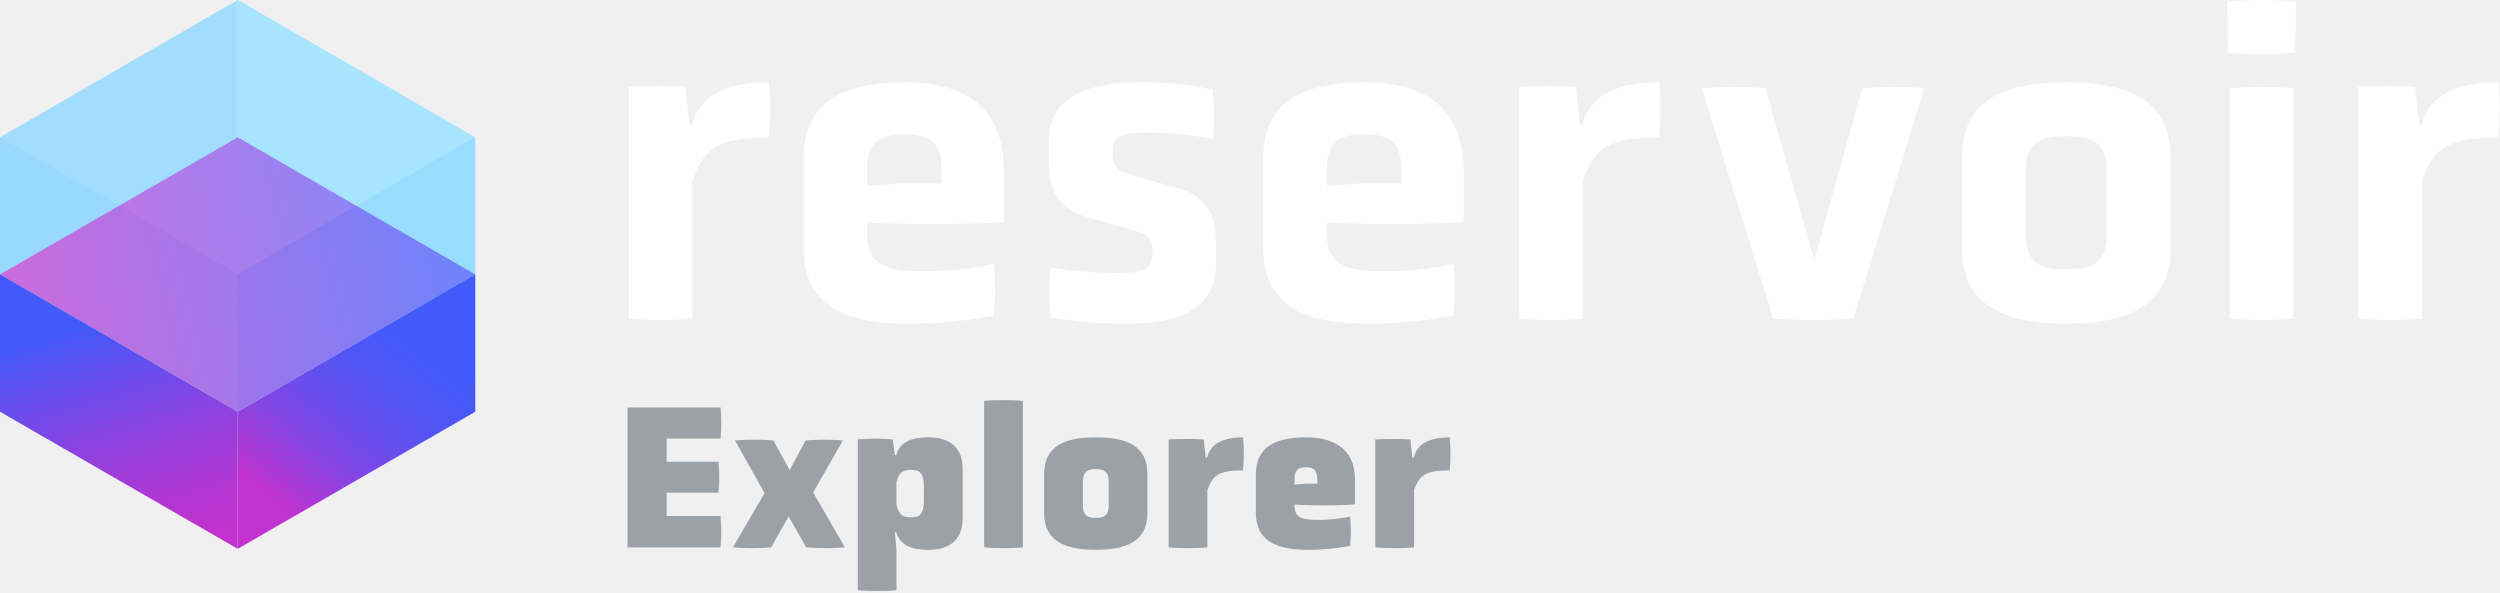
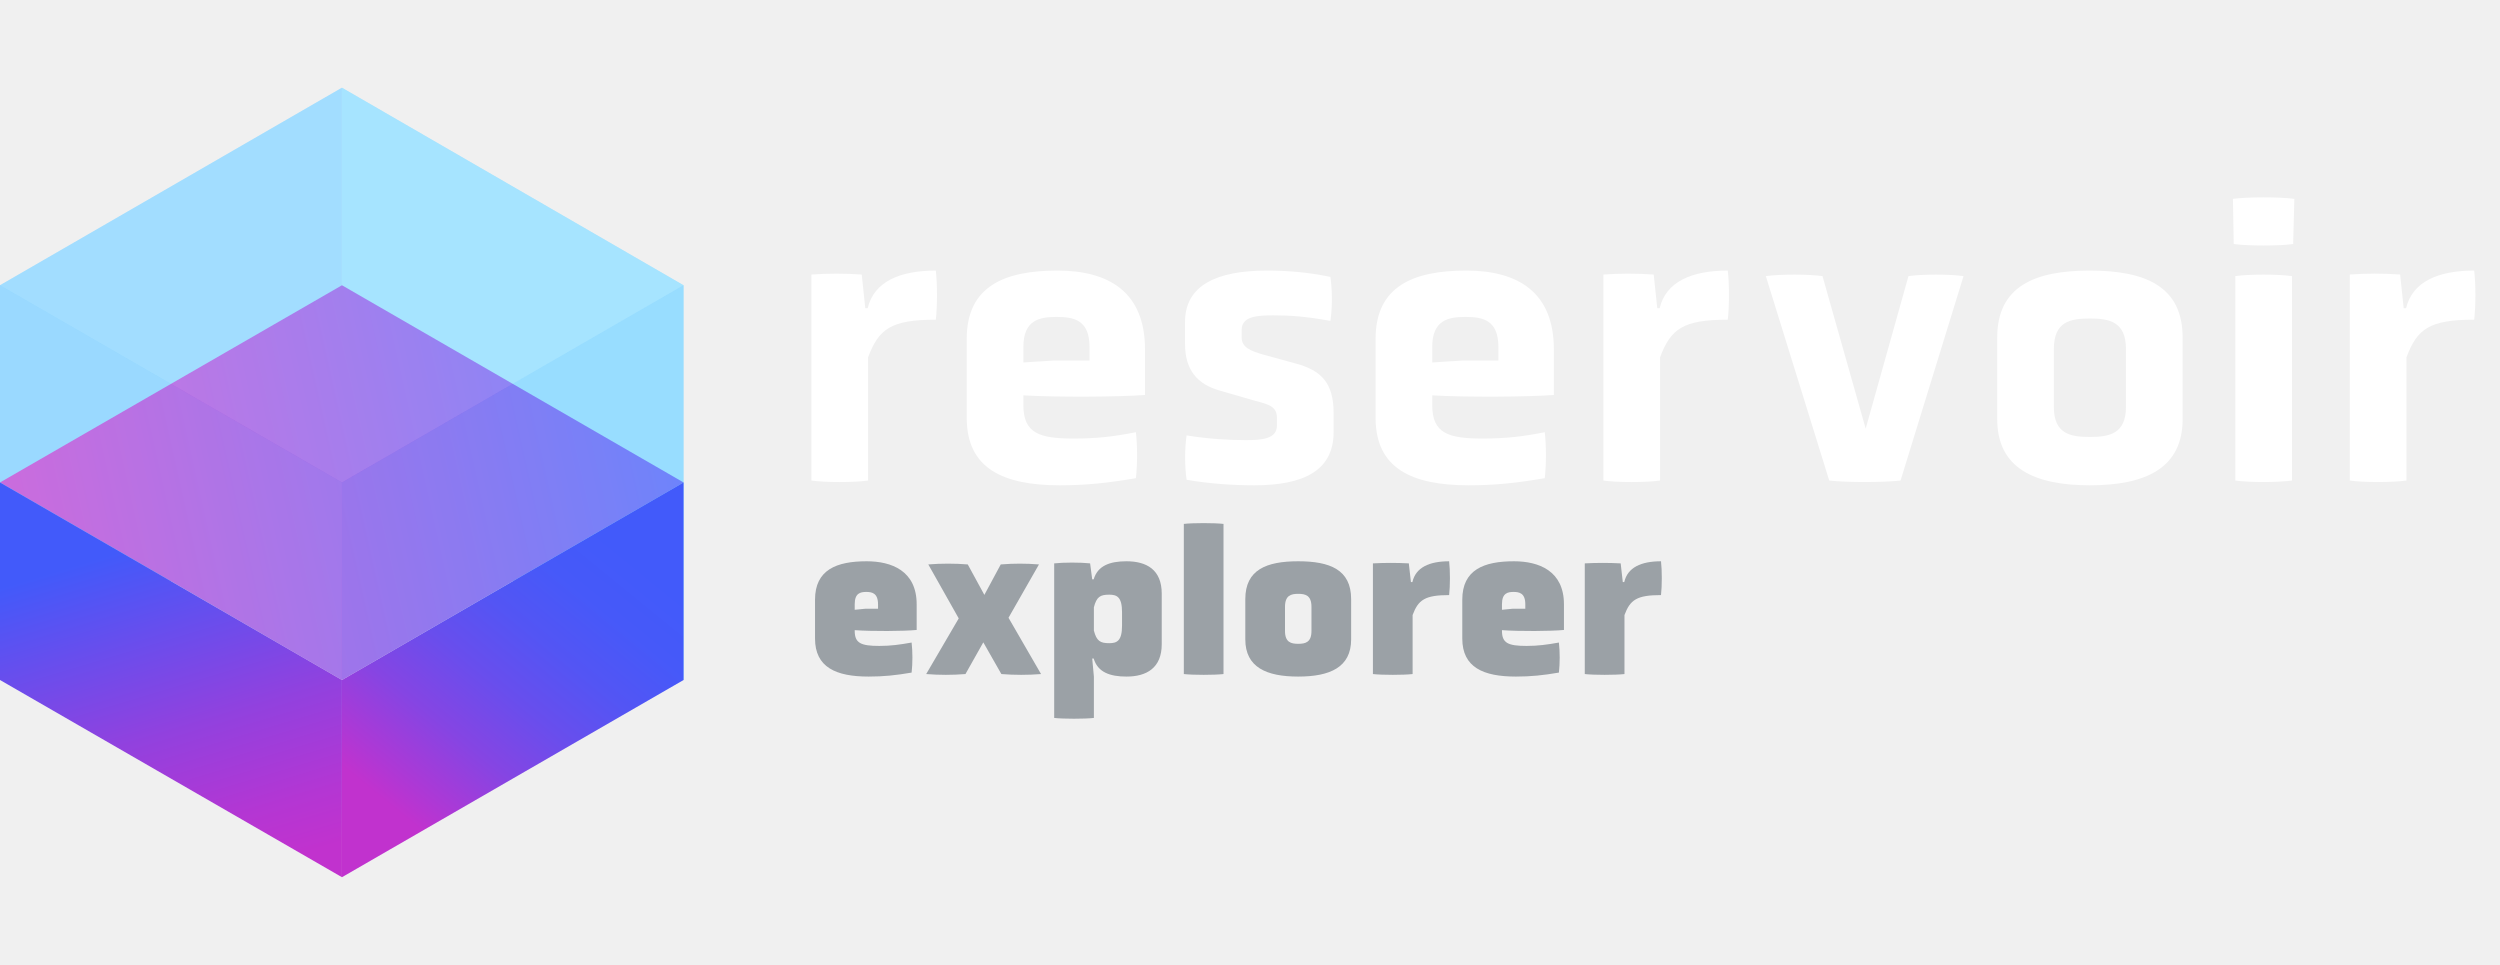
- <svg xmlns="http://www.w3.org/2000/svg" width="781" height="185" viewBox="0 0 781 185" fill="none">
-   <path d="M148.459 128.636L74.27 85.731V0L148.459 42.905V128.636Z" fill="#80D8FF" />
-   <path d="M0 128.636L74.268 85.731V0L0 42.905V128.636Z" fill="#7ACFFF" />
-   <path d="M74.268 128.636L148.457 85.731L74.268 42.906L0 85.731L74.268 128.636Z" fill="url(#paint0_linear_1202_89)" />
-   <path opacity="0.3" d="M74.268 171.462L0 128.636V42.906L74.268 85.731V171.462Z" fill="#E4F0FE" />
-   <path d="M0 128.635L74.268 171.46V128.635L0 85.73V128.635Z" fill="url(#paint1_linear_1202_89)" />
-   <path opacity="0.3" d="M74.27 171.462L148.459 128.636V42.906L74.27 85.731V171.462Z" fill="#D0E6FF" />
-   <path d="M148.459 128.635L74.27 171.46V128.635L148.459 85.73V128.635Z" fill="url(#paint2_linear_1202_89)" />
-   <path opacity="0.3" d="M74.268 85.731L148.457 42.905L74.268 0L0 42.905L74.268 85.731Z" fill="white" />
-   <path d="M196.459 27.104C202.304 26.686 208.148 26.686 214.132 27.104L215.384 38.932H216.219C218.446 29.608 227.491 25.712 240.154 25.712C240.71 30.443 240.71 38.236 240.154 42.967C224.429 42.967 220.115 46.168 216.358 56.187V99.464C211.488 100.16 201.19 100.16 196.459 99.464V27.104V27.104Z" fill="white" />
-   <path d="M313.629 69.407C304.306 70.103 282.876 70.242 270.908 69.546V73.025C270.908 82.905 276.614 84.714 288.581 84.714C296.791 84.714 302.636 84.018 310.429 82.487C310.985 87.219 310.985 93.898 310.429 98.629C300.688 100.299 292.895 101.134 283.711 101.134C263.672 101.134 251.009 95.15 251.009 77.478V49.647C251.009 31.139 264.368 25.712 282.876 25.712C301.244 25.712 313.629 33.505 313.629 53.404V69.407ZM294.147 52.569C294.147 43.106 288.72 41.993 282.598 41.993C276.475 41.993 270.908 43.106 270.908 52.569V57.996L281.623 57.3H294.147V52.569V52.569Z" fill="white" />
-   <path d="M379.866 82.487C379.866 95.985 369.29 101.134 352.035 101.134C344.66 101.134 336.171 100.577 328.239 99.186C327.543 94.176 327.543 88.471 328.239 83.6C335.754 84.853 343.268 85.27 349.113 85.27C354.679 85.27 359.967 84.853 359.967 80.122V77.478C359.967 73.442 357.184 72.746 352.452 71.494L339.928 67.876C331.996 65.65 327.683 60.64 327.683 51.456V43.802C327.683 30.861 338.815 25.712 356.488 25.712C363.446 25.712 370.682 26.268 378.753 27.938C379.448 32.948 379.448 38.514 378.753 43.385C370.264 41.854 364.837 41.437 358.714 41.437C352.731 41.437 347.582 41.854 347.582 46.585V49.229C347.582 52.708 350.782 53.96 355.096 55.213L366.785 58.413C375.413 60.779 379.866 65.093 379.866 75.669V82.487V82.487Z" fill="white" />
-   <path d="M457.236 69.407C447.913 70.103 426.483 70.242 414.515 69.546V73.025C414.515 82.905 420.221 84.714 432.188 84.714C440.398 84.714 446.243 84.018 454.036 82.487C454.592 87.219 454.592 93.898 454.036 98.629C444.295 100.299 436.502 101.134 427.318 101.134C407.279 101.134 394.616 95.15 394.616 77.478V49.647C394.616 31.139 407.975 25.712 426.483 25.712C444.851 25.712 457.236 33.505 457.236 53.404V69.407ZM437.754 52.569C437.754 43.106 432.327 41.993 426.204 41.993C420.082 41.993 414.515 43.106 414.515 52.569V57.996L425.23 57.3H437.754V52.569Z" fill="white" />
-   <path d="M474.627 27.104C480.472 26.686 486.317 26.686 492.3 27.104L493.553 38.932H494.388C496.614 29.608 505.659 25.712 518.322 25.712C518.879 30.443 518.879 38.236 518.322 42.967C502.598 42.967 498.284 46.168 494.527 56.187V99.464C489.656 100.16 479.359 100.16 474.627 99.464V27.104V27.104Z" fill="white" />
-   <path d="M531.685 27.656C536.555 26.96 546.853 26.96 551.584 27.656L566.752 81.231L581.78 27.656C586.512 26.96 596.392 26.96 601.123 27.656L578.997 99.46C572.875 100.156 560.072 100.156 553.949 99.46L531.685 27.656Z" fill="white" />
-   <path d="M678.074 77.892C678.074 95.147 664.993 101.131 645.512 101.131C626.03 101.131 612.949 95.147 612.949 77.892V49.226C612.949 31.275 626.03 25.709 645.512 25.709C664.993 25.709 678.074 31.275 678.074 49.226V77.892ZM658.175 53.261C658.175 43.66 652.33 42.546 645.512 42.546C638.554 42.546 632.848 43.66 632.848 53.261V73.578C632.848 83.04 638.554 84.154 645.512 84.154C652.33 84.154 658.175 83.04 658.175 73.578V53.261Z" fill="white" />
-   <path d="M716.897 16.386C712.027 17.081 701.033 17.081 696.024 16.386L695.746 0.522C700.755 -0.174 712.305 -0.174 717.315 0.522L716.897 16.386ZM696.581 27.657C701.312 26.961 711.609 26.961 716.48 27.657V99.461C711.609 100.157 701.312 100.157 696.581 99.461V27.657Z" fill="white" />
-   <path d="M736.797 27.1C742.641 26.683 748.486 26.683 754.47 27.1L755.722 38.928H756.557C758.783 29.605 767.828 25.709 780.492 25.709C781.048 30.44 781.048 38.233 780.492 42.964C764.767 42.964 760.453 46.164 756.696 56.184V99.461C751.826 100.157 741.528 100.157 736.797 99.461V27.1V27.1Z" fill="white" />
-   <path d="M225.088 171H196.032V127.288H225.088C225.408 130.104 225.408 134.2 225.088 137.016H208.256V144.248H224.448C224.768 147.064 224.768 151.096 224.448 153.912H208.256V161.208H225.088C225.408 164.024 225.408 168.184 225.088 171Z" fill="#9BA1A6" />
-   <path d="M251.86 171L246.356 161.336L240.916 171C236.82 171.32 233.044 171.32 228.948 171L238.868 154.04L229.588 137.592C233.556 137.272 237.652 137.272 241.62 137.592L246.676 146.872L251.668 137.592C255.828 137.272 259.156 137.272 263.316 137.592L254.036 153.848L263.956 171C259.988 171.32 255.828 171.32 251.86 171Z" fill="#9BA1A6" />
-   <path d="M267.959 184.376V137.272C270.775 136.952 276.087 136.952 278.903 137.272L279.543 142.136H279.991C281.207 137.976 284.919 136.632 289.975 136.632C296.119 136.632 300.727 139.192 300.727 146.488V161.912C300.727 169.144 296.119 171.768 289.975 171.768C284.919 171.768 281.207 170.424 279.991 166.264H279.543L280.055 171.768V184.376C277.239 184.696 270.775 184.696 267.959 184.376ZM288.631 156.216V152.184C288.631 147.512 287.095 146.808 284.727 146.808C281.975 146.808 280.887 147.448 280.055 150.648V157.752C280.887 160.952 281.975 161.592 284.727 161.592C287.095 161.592 288.631 160.888 288.631 156.216Z" fill="#9BA1A6" />
-   <path d="M307.459 171V125.24C310.275 124.92 316.739 124.92 319.555 125.24V171C316.739 171.32 310.275 171.32 307.459 171Z" fill="#9BA1A6" />
-   <path d="M358.453 148.152V160.44C358.453 168.952 351.989 171.768 342.325 171.768C332.661 171.768 326.197 168.952 326.197 160.44V148.152C326.197 139.192 332.661 136.632 342.325 136.632C351.989 136.632 358.453 139.192 358.453 148.152ZM346.357 157.88V150.52C346.357 147 344.501 146.552 342.325 146.552C340.149 146.552 338.293 147 338.293 150.52V157.88C338.293 161.336 340.149 161.784 342.325 161.784C344.501 161.784 346.357 161.336 346.357 157.88Z" fill="#9BA1A6" />
-   <path d="M365.084 171V137.272C368.732 137.08 372.38 137.08 376.028 137.272L376.668 142.968H377.116C378.14 138.488 382.3 136.632 388.316 136.632C388.636 139.448 388.636 144.12 388.316 146.936C380.892 146.936 378.908 148.408 377.18 153.016V171C374.364 171.32 367.9 171.32 365.084 171Z" fill="#9BA1A6" />
-   <path d="M423.298 149.752V157.56C419.394 157.944 409.602 158.008 404.418 157.624V157.816C404.418 161.528 406.21 162.424 411.906 162.424C415.426 162.424 418.178 162.04 421.762 161.4C422.082 164.216 422.082 167.736 421.762 170.552C416.962 171.384 413.25 171.768 408.642 171.768C398.722 171.768 392.322 168.952 392.322 160.184V148.344C392.322 139.192 398.914 136.632 408.066 136.632C415.618 136.632 423.298 139.512 423.298 149.752ZM411.522 151.096V149.752C411.522 146.36 409.73 145.976 407.938 145.976C406.146 145.976 404.418 146.36 404.418 149.688V151.416L407.618 151.096H411.522Z" fill="#9BA1A6" />
-   <path d="M429.647 171V137.272C433.295 137.08 436.943 137.08 440.591 137.272L441.231 142.968H441.679C442.703 138.488 446.863 136.632 452.879 136.632C453.199 139.448 453.199 144.12 452.879 146.936C445.455 146.936 443.471 148.408 441.743 153.016V171C438.927 171.32 432.463 171.32 429.647 171Z" fill="#9BA1A6" />
+ <svg xmlns="http://www.w3.org/2000/svg" width="114" height="44" viewBox="0 0 114 44" fill="none">
+   <path d="M31.17 31.008L15.594 22V4L31.17 13.008V31.008Z" fill="#80D8FF" />
+   <path d="M0 31.008L15.593 22V4L0 13.008V31.008Z" fill="#7ACFFF" />
+   <path d="M15.593 31.008L31.17 22L15.593 13.008L0 22L15.593 31.008Z" fill="url(#paint0_linear_4965_82378)" />
+   <path opacity="0.3" d="M15.593 40L0 31.008V13.008L15.593 22V40Z" fill="#E4F0FE" />
+   <path d="M0 31.008L15.593 40V31.008L0 22V31.008Z" fill="url(#paint1_linear_4965_82378)" />
+   <path opacity="0.3" d="M15.594 40L31.17 31.008V13.008L15.594 22V40Z" fill="#D0E6FF" />
+   <path d="M31.17 31.008L15.594 40V31.008L31.17 22V31.008Z" fill="url(#paint2_linear_4965_82378)" />
+   <path opacity="0.3" d="M15.593 22L31.17 13.008L15.593 4L0 13.008L15.593 22Z" fill="white" />
+   <path d="M37 12.519C37.759 12.465 38.518 12.465 39.295 12.519L39.457 14.054H39.566C39.855 12.844 41.029 12.338 42.673 12.338C42.745 12.952 42.745 13.964 42.673 14.578C40.632 14.578 40.072 14.994 39.584 16.295V21.913C38.952 22.004 37.615 22.004 37 21.913V12.519V12.519Z" fill="white" />
+   <path d="M52.212 18.011C51.002 18.101 48.22 18.119 46.666 18.029V18.481C46.666 19.763 47.407 19.998 48.96 19.998C50.026 19.998 50.785 19.908 51.797 19.709C51.869 20.323 51.869 21.191 51.797 21.805C50.532 22.022 49.52 22.13 48.328 22.13C45.727 22.13 44.083 21.353 44.083 19.059V15.445C44.083 13.043 45.817 12.338 48.22 12.338C50.604 12.338 52.212 13.35 52.212 15.933V18.011ZM49.683 15.825C49.683 14.596 48.978 14.452 48.184 14.452C47.389 14.452 46.666 14.596 46.666 15.825V16.529L48.057 16.439H49.683V15.825V15.825Z" fill="white" />
+   <path d="M60.812 19.709C60.812 21.462 59.438 22.13 57.198 22.13C56.241 22.13 55.139 22.058 54.109 21.877C54.019 21.227 54.019 20.486 54.109 19.854C55.085 20.016 56.06 20.07 56.819 20.07C57.542 20.07 58.228 20.016 58.228 19.402V19.059C58.228 18.535 57.867 18.445 57.252 18.282L55.627 17.812C54.597 17.523 54.037 16.873 54.037 15.68V14.687C54.037 13.007 55.482 12.338 57.776 12.338C58.68 12.338 59.619 12.41 60.667 12.627C60.757 13.278 60.757 14 60.667 14.633C59.565 14.434 58.86 14.38 58.066 14.38C57.289 14.38 56.62 14.434 56.62 15.048V15.391C56.62 15.843 57.036 16.006 57.596 16.168L59.113 16.584C60.233 16.891 60.812 17.451 60.812 18.824V19.709V19.709Z" fill="white" />
+   <path d="M70.856 18.011C69.646 18.101 66.864 18.119 65.31 18.029V18.481C65.31 19.763 66.051 19.998 67.605 19.998C68.671 19.998 69.429 19.908 70.441 19.709C70.513 20.323 70.513 21.191 70.441 21.805C69.176 22.022 68.165 22.13 66.972 22.13C64.371 22.13 62.727 21.353 62.727 19.059V15.445C62.727 13.043 64.461 12.338 66.864 12.338C69.249 12.338 70.856 13.35 70.856 15.933V18.011ZM68.327 15.825C68.327 14.596 67.623 14.452 66.828 14.452C66.033 14.452 65.31 14.596 65.31 15.825V16.529L66.701 16.439H68.327V15.825Z" fill="white" />
+   <path d="M73.114 12.519C73.873 12.465 74.632 12.465 75.409 12.519L75.571 14.054H75.68C75.969 12.844 77.143 12.338 78.787 12.338C78.859 12.952 78.859 13.964 78.787 14.578C76.746 14.578 76.186 14.994 75.698 16.295V21.913C75.065 22.004 73.728 22.004 73.114 21.913V12.519V12.519Z" fill="white" />
+   <path d="M80.522 12.591C81.154 12.5 82.491 12.5 83.106 12.591L85.075 19.546L87.026 12.591C87.64 12.5 88.923 12.5 89.537 12.591L86.665 21.913C85.87 22.003 84.208 22.003 83.413 21.913L80.522 12.591Z" fill="white" />
+   <path d="M99.528 19.113C99.528 21.353 97.829 22.13 95.3 22.13C92.771 22.13 91.073 21.353 91.073 19.113V15.391C91.073 13.06 92.771 12.338 95.3 12.338C97.829 12.338 99.528 13.06 99.528 15.391V19.113ZM96.944 15.915C96.944 14.668 96.185 14.524 95.3 14.524C94.397 14.524 93.656 14.668 93.656 15.915V18.552C93.656 19.781 94.397 19.925 95.3 19.925C96.185 19.925 96.944 19.781 96.944 18.552V15.915Z" fill="white" />
+   <path d="M104.568 11.127C103.936 11.218 102.508 11.218 101.858 11.127L101.822 9.068C102.472 8.977 103.972 8.977 104.622 9.068L104.568 11.127ZM101.93 12.591C102.544 12.5 103.881 12.5 104.514 12.591V21.913C103.881 22.003 102.544 22.003 101.93 21.913V12.591Z" fill="white" />
+   <path d="M107.151 12.518C107.91 12.464 108.669 12.464 109.446 12.518L109.608 14.054H109.717C110.006 12.844 111.18 12.338 112.824 12.338C112.896 12.952 112.896 13.964 112.824 14.578C110.783 14.578 110.222 14.993 109.735 16.294V21.913C109.102 22.003 107.765 22.003 107.151 21.913V12.518V12.518Z" fill="white" />
+   <path d="M41.8 27.557V28.726C41.216 28.783 39.751 28.793 38.975 28.735V28.764C38.975 29.32 39.243 29.454 40.095 29.454C40.622 29.454 41.034 29.396 41.57 29.3C41.618 29.722 41.618 30.248 41.57 30.67C40.852 30.794 40.297 30.852 39.607 30.852C38.123 30.852 37.165 30.43 37.165 29.118V27.347C37.165 25.977 38.151 25.594 39.521 25.594C40.651 25.594 41.8 26.025 41.8 27.557ZM40.038 27.759V27.557C40.038 27.05 39.77 26.992 39.502 26.992C39.233 26.992 38.975 27.05 38.975 27.548V27.806L39.454 27.759H40.038Z" fill="#9BA1A6" />
+   <path d="M45.662 30.737L44.839 29.291L44.025 30.737C43.412 30.785 42.847 30.785 42.234 30.737L43.718 28.199L42.33 25.738C42.923 25.69 43.536 25.69 44.13 25.738L44.887 27.127L45.634 25.738C46.256 25.69 46.754 25.69 47.377 25.738L45.988 28.17L47.472 30.737C46.879 30.785 46.256 30.785 45.662 30.737Z" fill="#9BA1A6" />
+   <path d="M48.071 32.738V25.69C48.493 25.642 49.288 25.642 49.709 25.69L49.805 26.418H49.872C50.054 25.795 50.609 25.594 51.366 25.594C52.285 25.594 52.975 25.977 52.975 27.069V29.377C52.975 30.459 52.285 30.852 51.366 30.852C50.609 30.852 50.054 30.651 49.872 30.028H49.805L49.881 30.852V32.738C49.46 32.786 48.493 32.786 48.071 32.738ZM51.165 28.525V27.921C51.165 27.222 50.935 27.117 50.581 27.117C50.169 27.117 50.006 27.213 49.881 27.692V28.755C50.006 29.233 50.169 29.329 50.581 29.329C50.935 29.329 51.165 29.224 51.165 28.525Z" fill="#9BA1A6" />
+   <path d="M53.982 30.737V23.89C54.403 23.842 55.371 23.842 55.792 23.89V30.737C55.371 30.785 54.403 30.785 53.982 30.737Z" fill="#9BA1A6" />
+   <path d="M61.612 27.318V29.157C61.612 30.43 60.645 30.852 59.199 30.852C57.753 30.852 56.786 30.43 56.786 29.157V27.318C56.786 25.977 57.753 25.594 59.199 25.594C60.645 25.594 61.612 25.977 61.612 27.318ZM59.803 28.774V27.672C59.803 27.146 59.525 27.079 59.199 27.079C58.874 27.079 58.596 27.146 58.596 27.672V28.774C58.596 29.291 58.874 29.358 59.199 29.358C59.525 29.358 59.803 29.291 59.803 28.774Z" fill="#9BA1A6" />
+   <path d="M62.605 30.737V25.69C63.151 25.661 63.697 25.661 64.242 25.69L64.338 26.542H64.405C64.558 25.872 65.181 25.594 66.081 25.594C66.129 26.016 66.129 26.715 66.081 27.136C64.97 27.136 64.673 27.356 64.415 28.046V30.737C63.993 30.785 63.026 30.785 62.605 30.737Z" fill="#9BA1A6" />
+   <path d="M71.316 27.557V28.726C70.731 28.783 69.266 28.793 68.49 28.735V28.764C68.49 29.32 68.759 29.454 69.611 29.454C70.138 29.454 70.549 29.396 71.086 29.3C71.134 29.722 71.134 30.248 71.086 30.67C70.368 30.794 69.812 30.852 69.123 30.852C67.638 30.852 66.68 30.43 66.68 29.118V27.347C66.68 25.977 67.667 25.594 69.036 25.594C70.166 25.594 71.316 26.025 71.316 27.557ZM69.554 27.759V27.557C69.554 27.05 69.285 26.992 69.017 26.992C68.749 26.992 68.49 27.05 68.49 27.548V27.806L68.969 27.759H69.554Z" fill="#9BA1A6" />
+   <path d="M72.266 30.737V25.69C72.811 25.661 73.357 25.661 73.903 25.69L73.999 26.542H74.066C74.219 25.872 74.842 25.594 75.742 25.594C75.79 26.016 75.79 26.715 75.742 27.136C74.631 27.136 74.334 27.356 74.076 28.046V30.737C73.654 30.785 72.687 30.785 72.266 30.737Z" fill="#9BA1A6" />
  <defs>
-     <linearGradient id="paint0_linear_1202_89" x1="2.778" y1="101.737" x2="147.684" y2="69.348" gradientUnits="userSpaceOnUse">
+     <linearGradient id="paint0_linear_4965_82378" x1="0.583" y1="25.361" x2="31.008" y2="18.56" gradientUnits="userSpaceOnUse">
      <stop stop-color="#C132CE" />
      <stop offset="1" stop-color="#425AFA" />
    </linearGradient>
-     <linearGradient id="paint1_linear_1202_89" x1="28.546" y1="100.097" x2="49.919" y2="171.197" gradientUnits="userSpaceOnUse">
+     <linearGradient id="paint1_linear_4965_82378" x1="5.993" y1="25.016" x2="10.481" y2="39.944" gradientUnits="userSpaceOnUse">
      <stop stop-color="#425AFA" />
      <stop offset="0.16" stop-color="#5A52F2" />
      <stop offset="0.55" stop-color="#9241DE" />
      <stop offset="0.84" stop-color="#B436D3" />
      <stop offset="1" stop-color="#C132CE" />
    </linearGradient>
-     <linearGradient id="paint2_linear_1202_89" x1="87.391" y1="158.042" x2="134.738" y2="99.948" gradientUnits="userSpaceOnUse">
+     <linearGradient id="paint2_linear_4965_82378" x1="18.349" y1="37.182" x2="28.29" y2="24.985" gradientUnits="userSpaceOnUse">
      <stop stop-color="#C132CE" />
      <stop offset="0.1" stop-color="#AB39D6" />
      <stop offset="0.28" stop-color="#8545E3" />
      <stop offset="0.47" stop-color="#684EED" />
      <stop offset="0.65" stop-color="#5355F4" />
      <stop offset="0.83" stop-color="#4659F9" />
      <stop offset="1" stop-color="#425AFA" />
    </linearGradient>
  </defs>
</svg>
